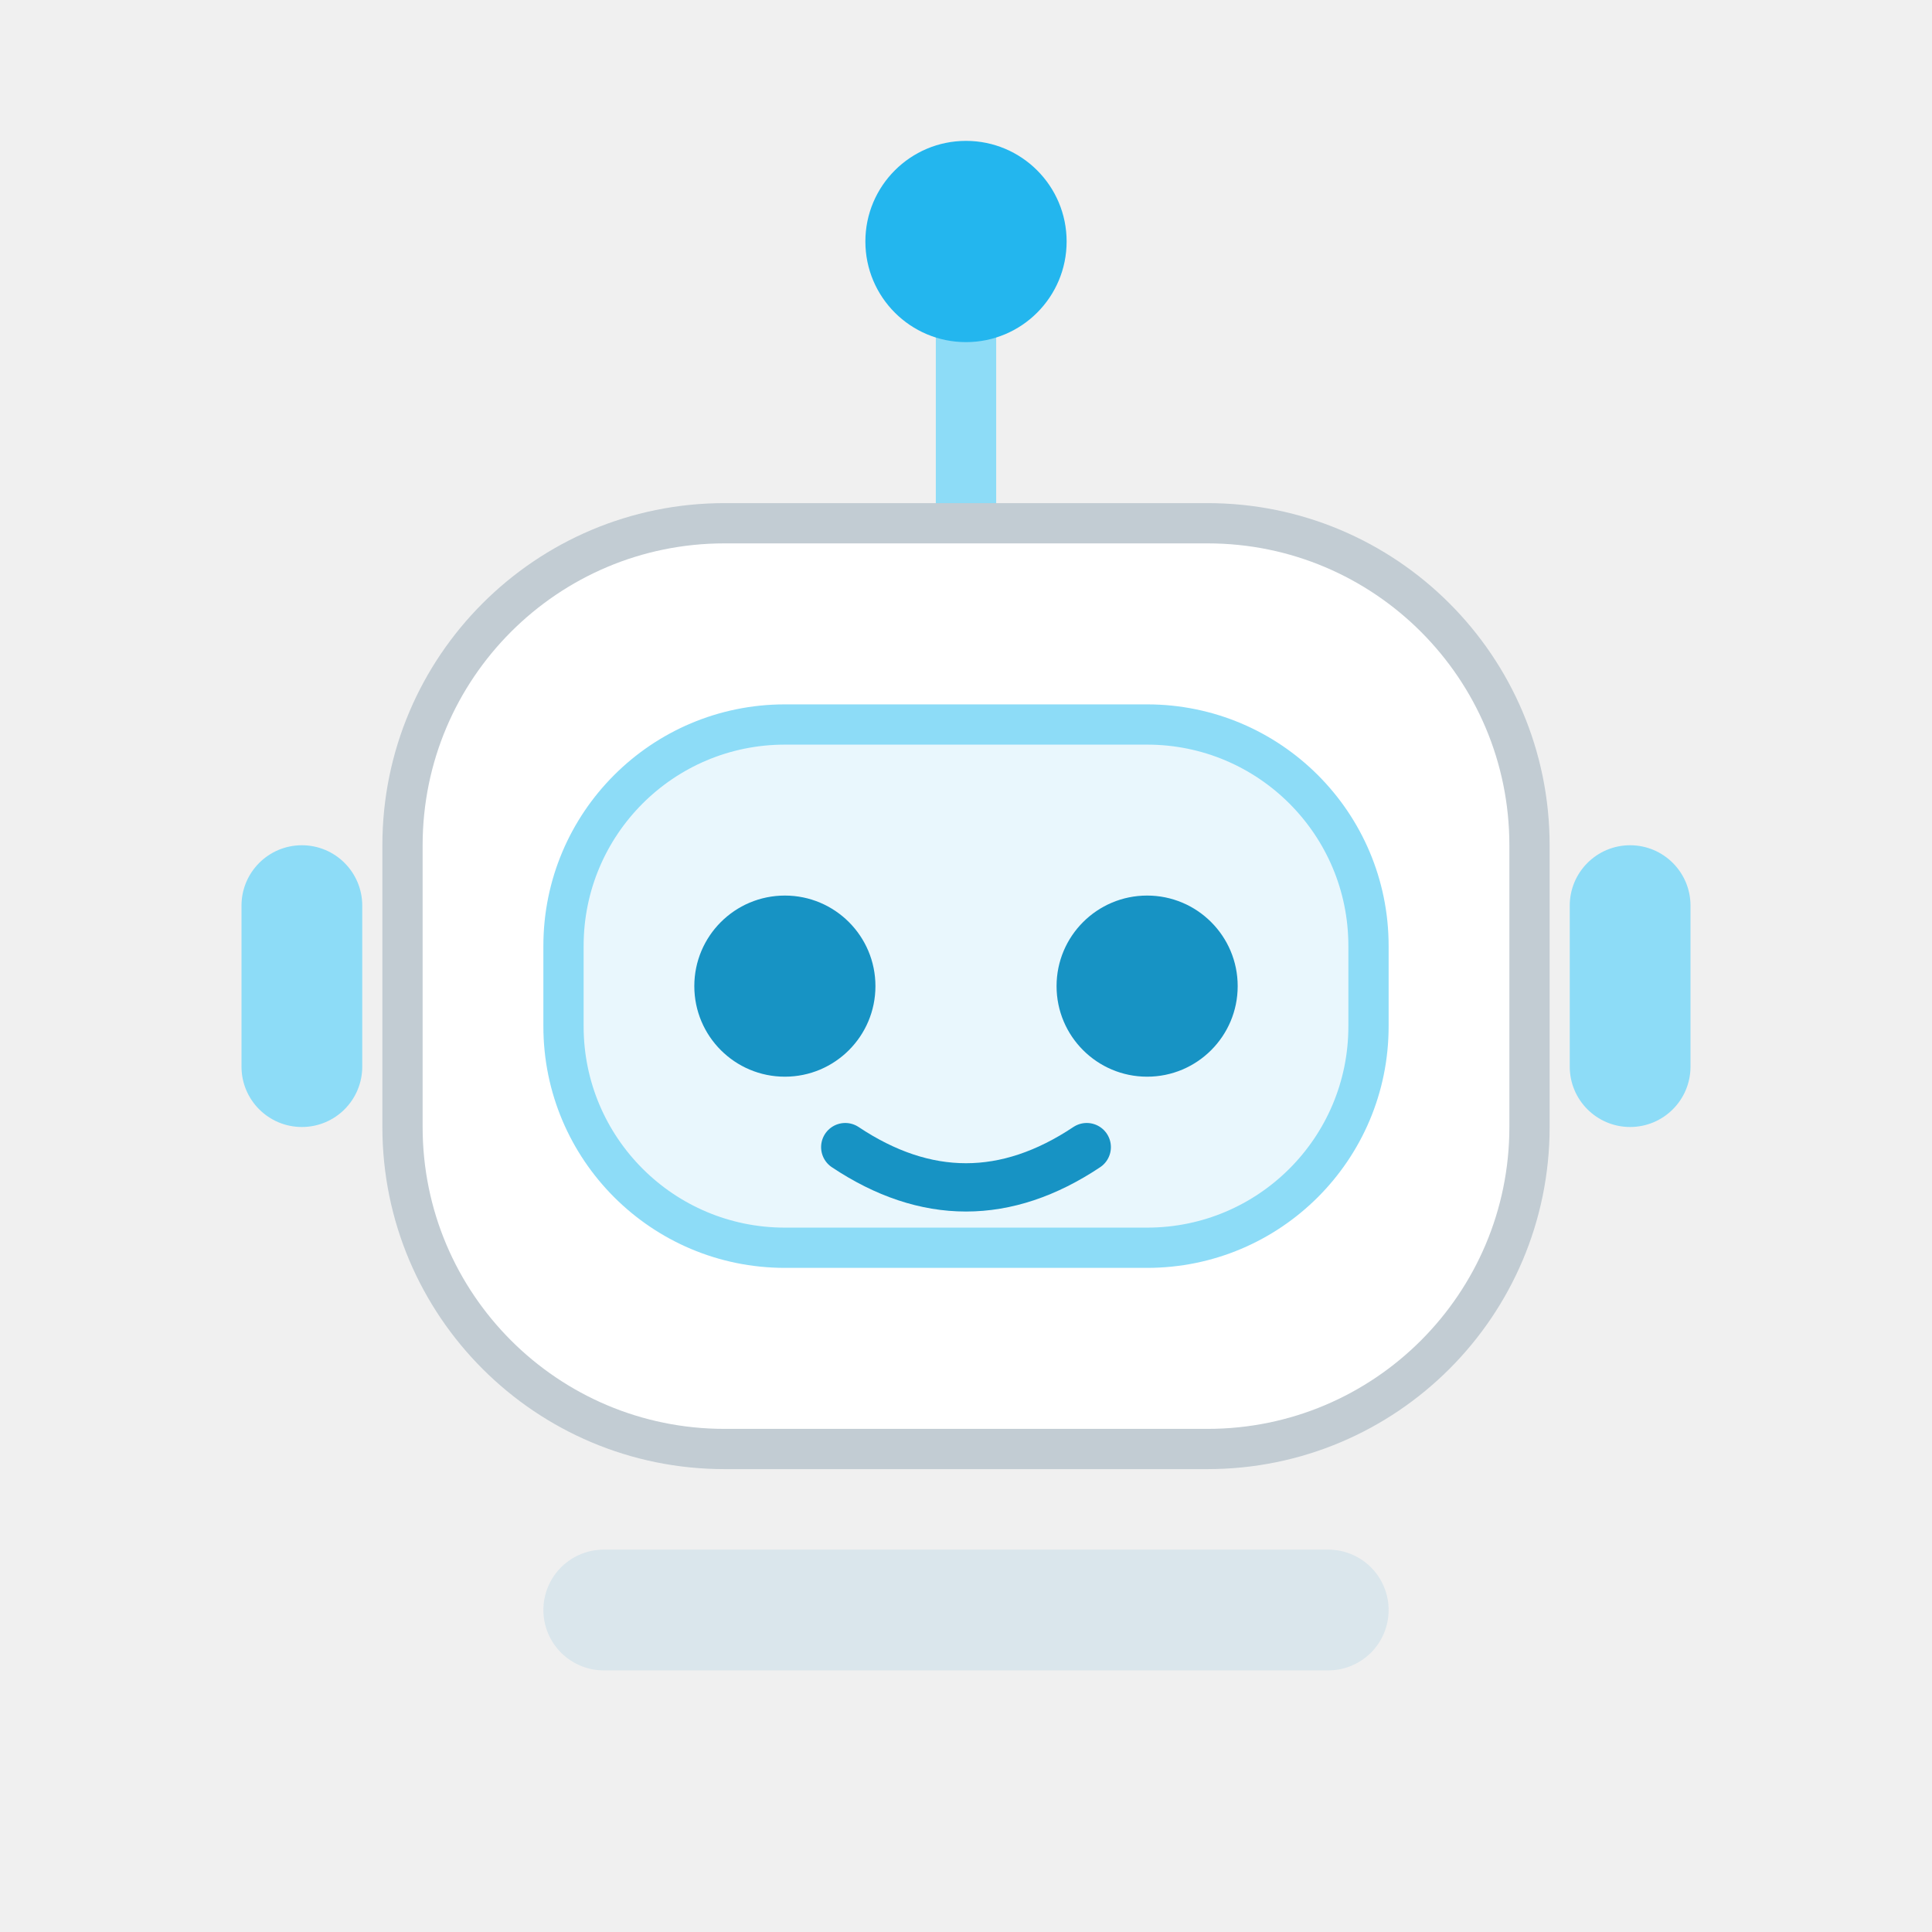
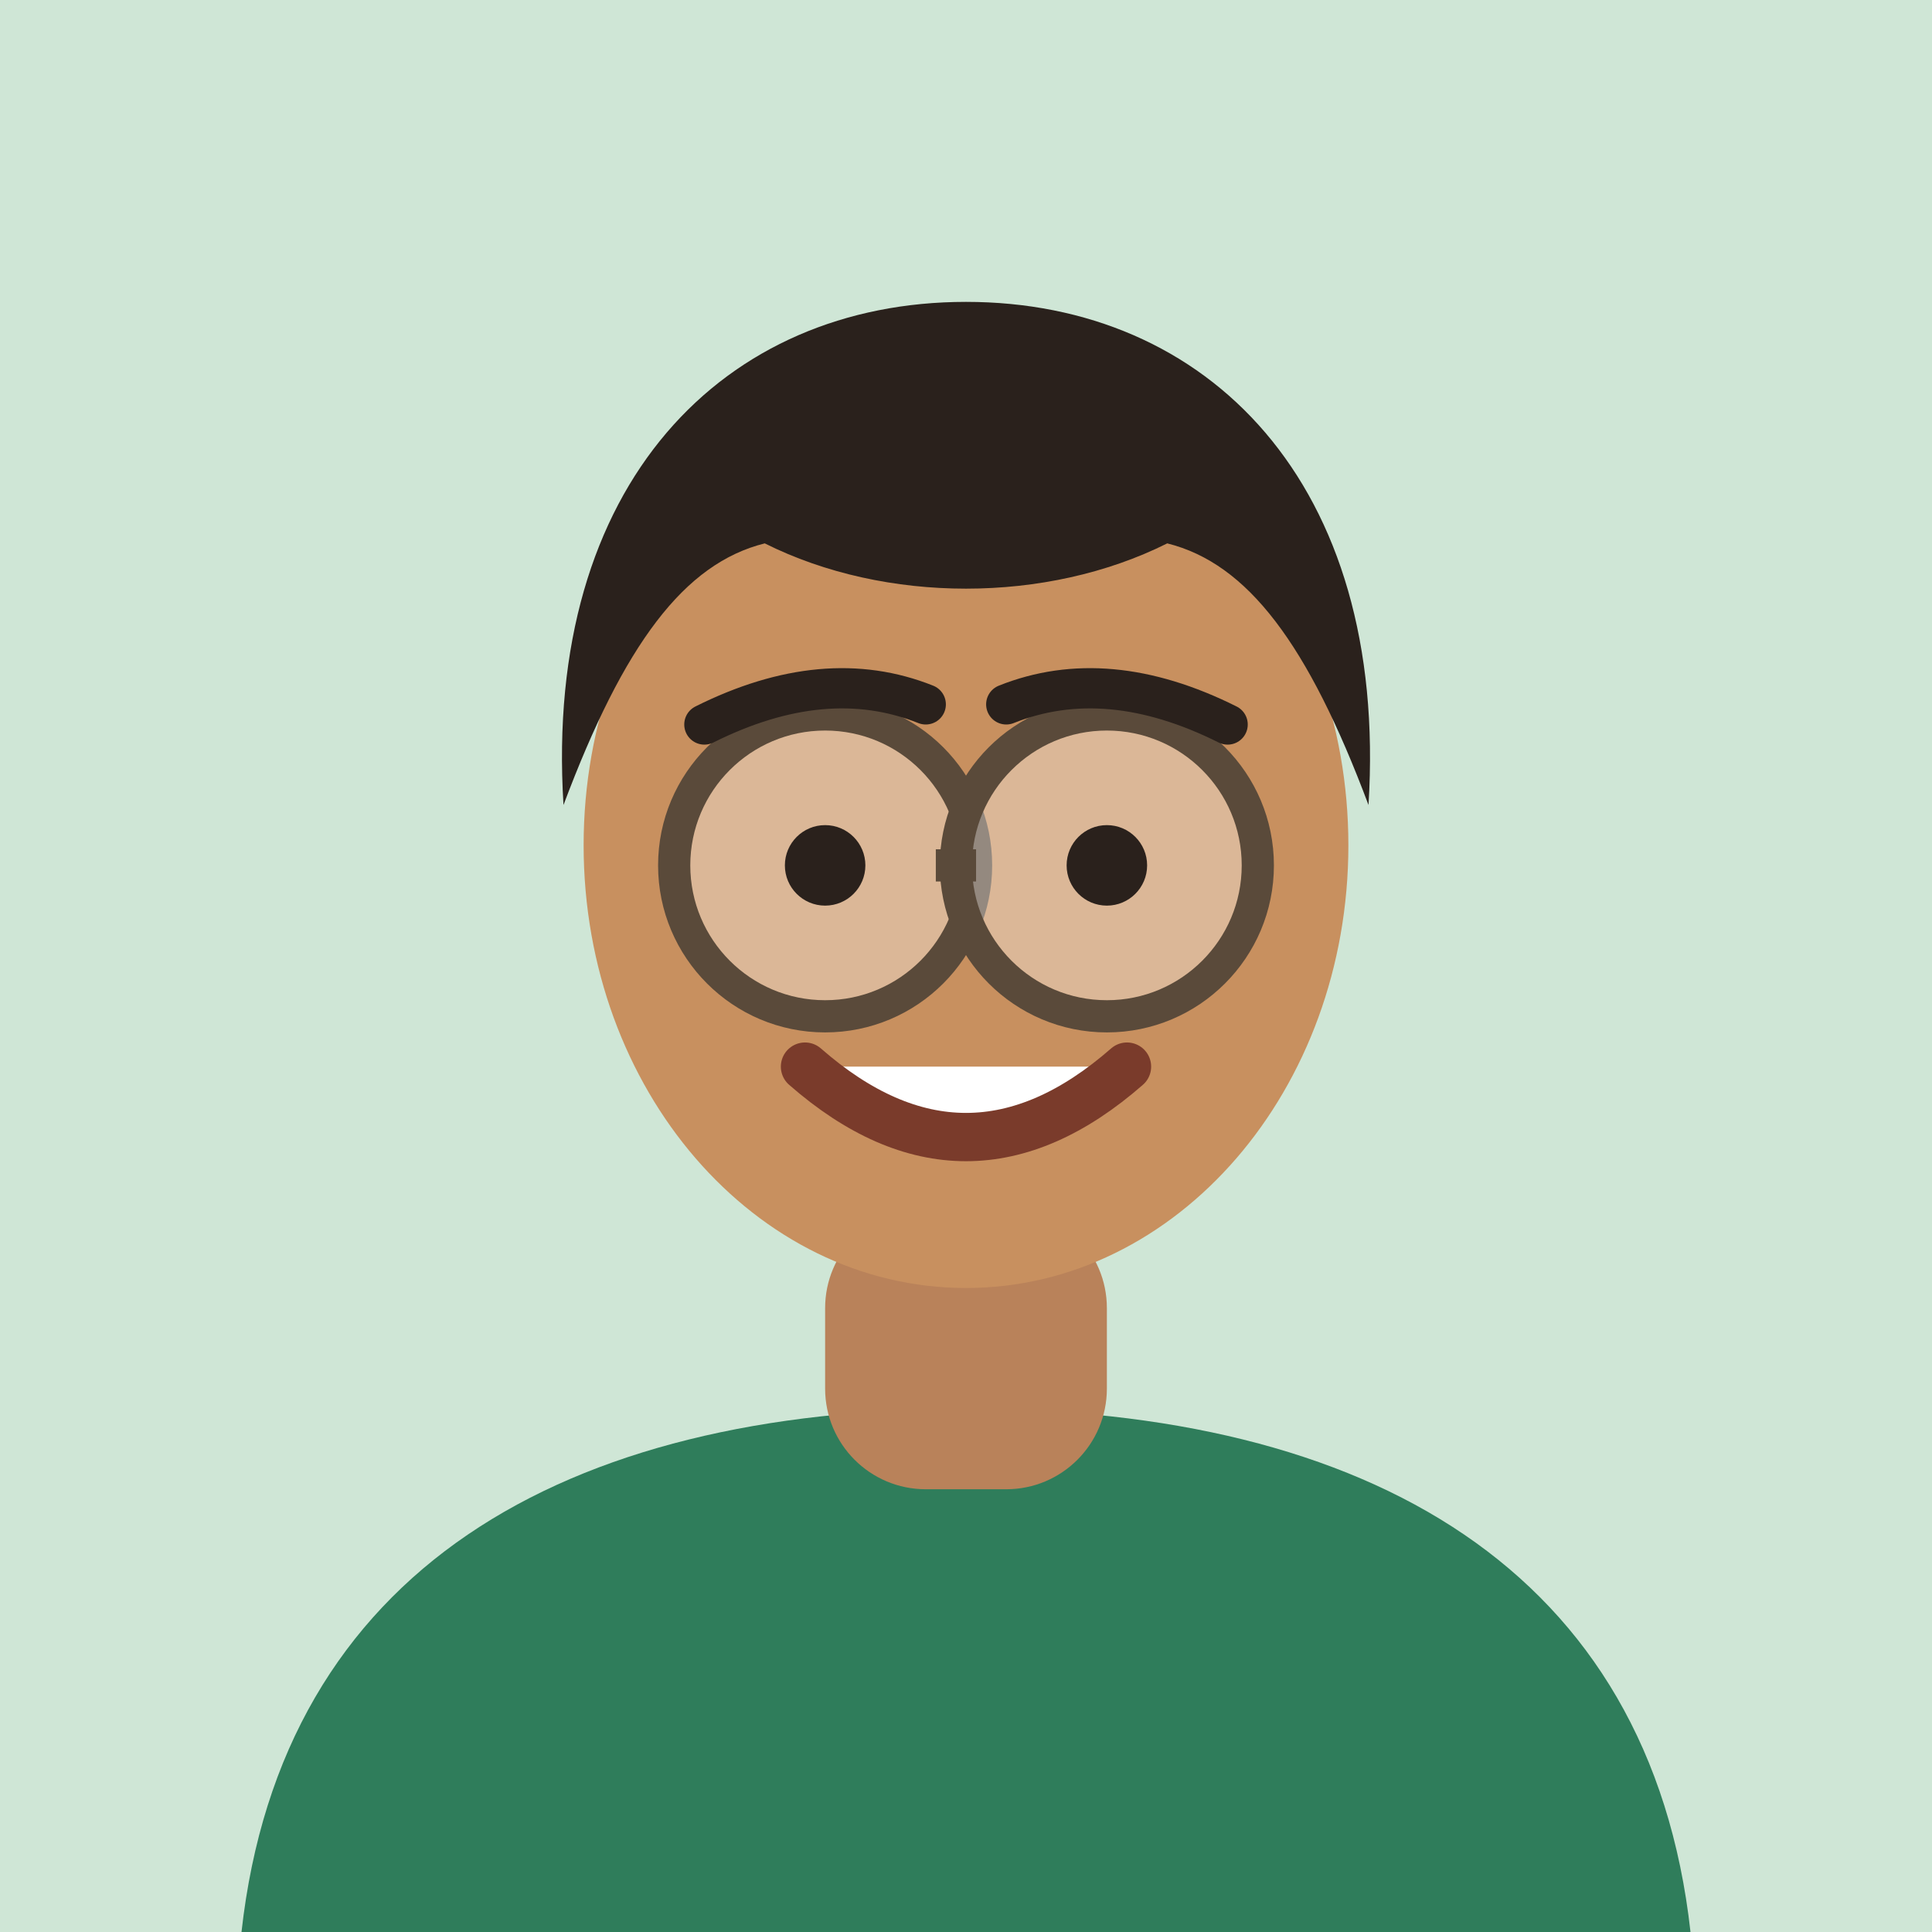
<svg xmlns="http://www.w3.org/2000/svg" viewBox="0 0 96 96" width="96" height="96">
-   <line x1="48" y1="14" x2="48" y2="26" stroke="#8ddcf7" stroke-width="3" stroke-linecap="round" />
-   <circle cx="48" cy="12" r="5" fill="#23b6ee" />
-   <rect x="20" y="26" width="56" height="46" rx="16" fill="#ffffff" stroke="#c2ccd3" stroke-width="2" />
-   <rect x="28" y="36" width="40" height="26" rx="11" fill="#e9f7fd" stroke="#8ddcf7" stroke-width="2" />
-   <circle cx="39" cy="49" r="4.5" fill="#1793c4" />
-   <circle cx="57" cy="49" r="4.5" fill="#1793c4" />
-   <path d="M42 57q6 4 12 0" fill="none" stroke="#1793c4" stroke-width="2.4" stroke-linecap="round" />
-   <rect x="12" y="42" width="6" height="14" rx="3" fill="#8ddcf7" />
-   <rect x="78" y="42" width="6" height="14" rx="3" fill="#8ddcf7" />
-   <path d="M30 80h36" stroke="#dae6ec" stroke-width="6" stroke-linecap="round" />
+   <rect width="96" height="96" fill="#cfe6d6" />
+   <path d="M12 96c2-18 16-26 36-26s34 8 36 26z" fill="#2f7d5b" />
+   <rect x="41" y="60" width="14" height="14" rx="5" fill="#b9825a" />
+   <ellipse cx="48" cy="42" rx="19" ry="22" fill="#c8905f" />
+   <path d="M28 40c-1-16 8-25 20-25s21 9 20 25c-3-8-6-12-10-13-6 3-14 3-20 0-4 1-7 5-10 13z" fill="#2a211c" />
+   <circle cx="41" cy="43" r="7.5" fill="#fff" fill-opacity=".35" stroke="#5a4a3a" stroke-width="1.6" />
+   <circle cx="55" cy="43" r="7.5" fill="#fff" fill-opacity=".35" stroke="#5a4a3a" stroke-width="1.6" />
+   <path d="M48.5 43h-2" stroke="#5a4a3a" stroke-width="1.6" />
+   <circle cx="41" cy="43" r="2" fill="#2a211c" />
+   <circle cx="55" cy="43" r="2" fill="#2a211c" />
+   <path d="M35 36q6-3 11-1M50 35q5-2 11 1" stroke="#2a211c" stroke-width="2" fill="none" stroke-linecap="round" />
+   <path d="M40 53q8 7 16 0" stroke="#7a3b2b" stroke-width="2.4" fill="#fff" stroke-linecap="round" stroke-linejoin="round" />
</svg>
